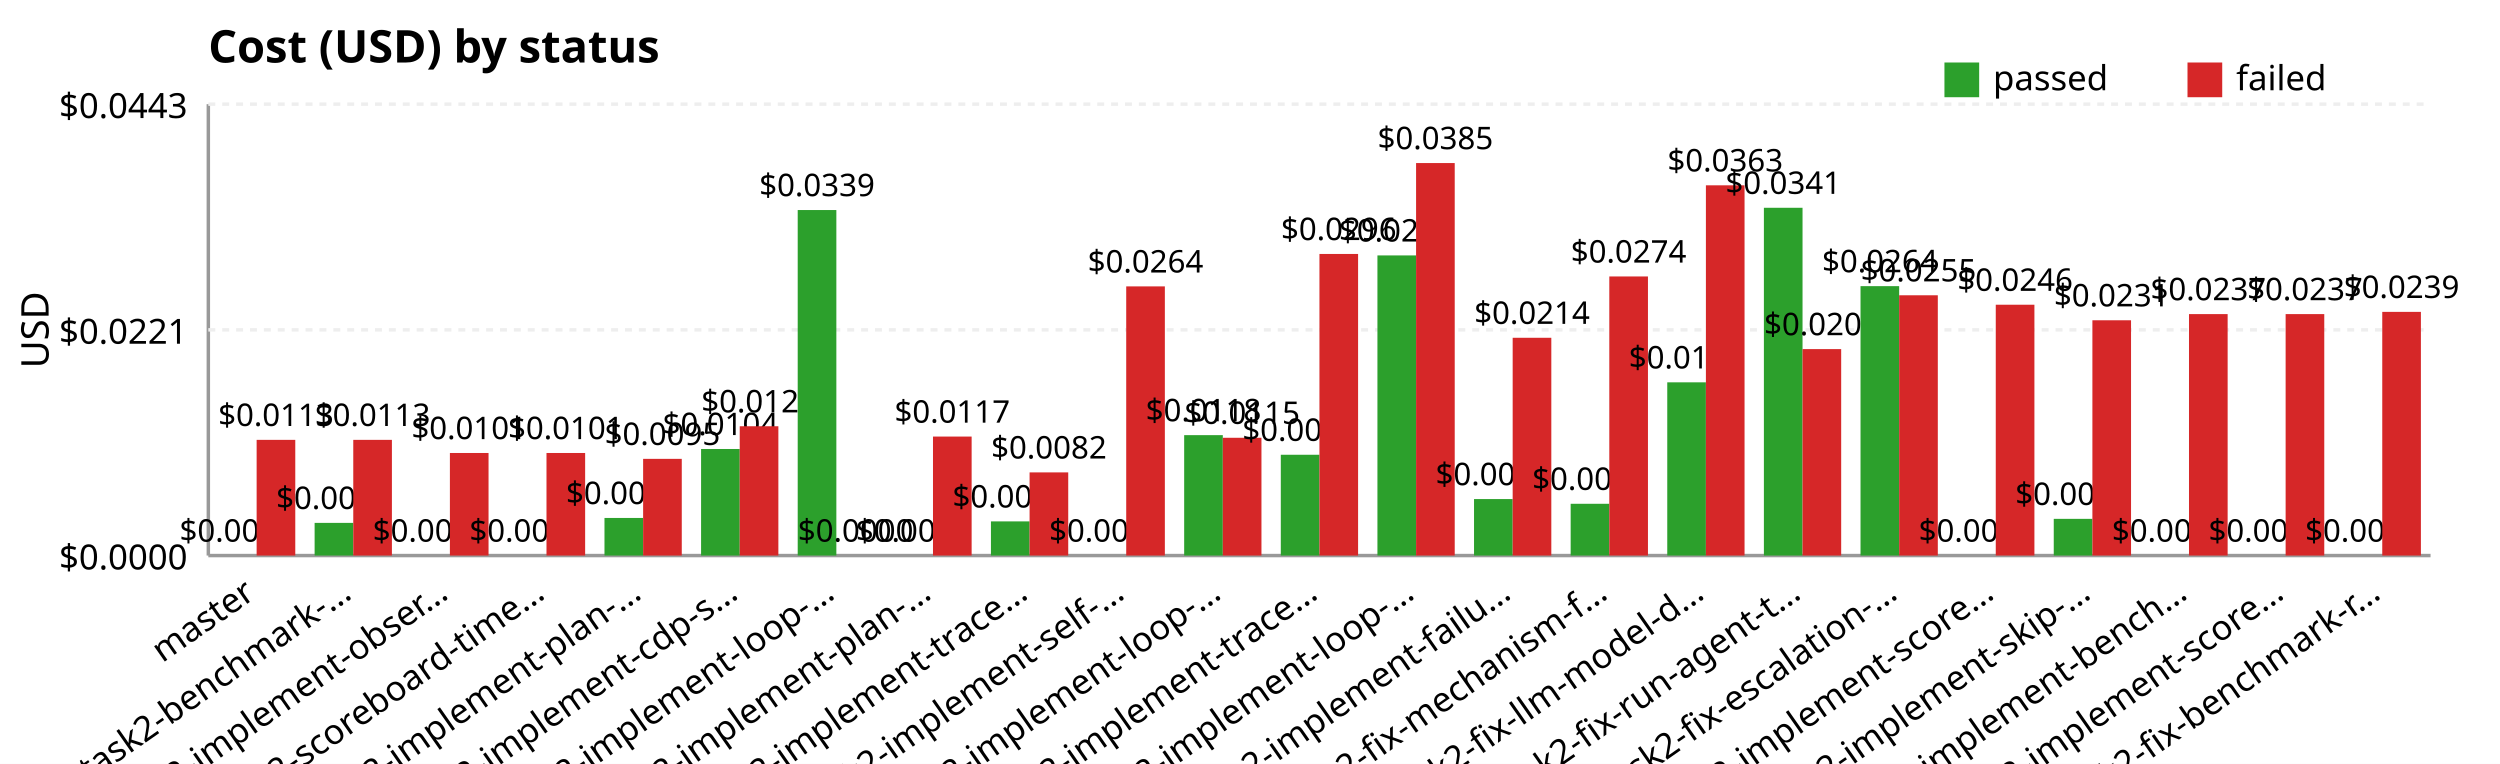
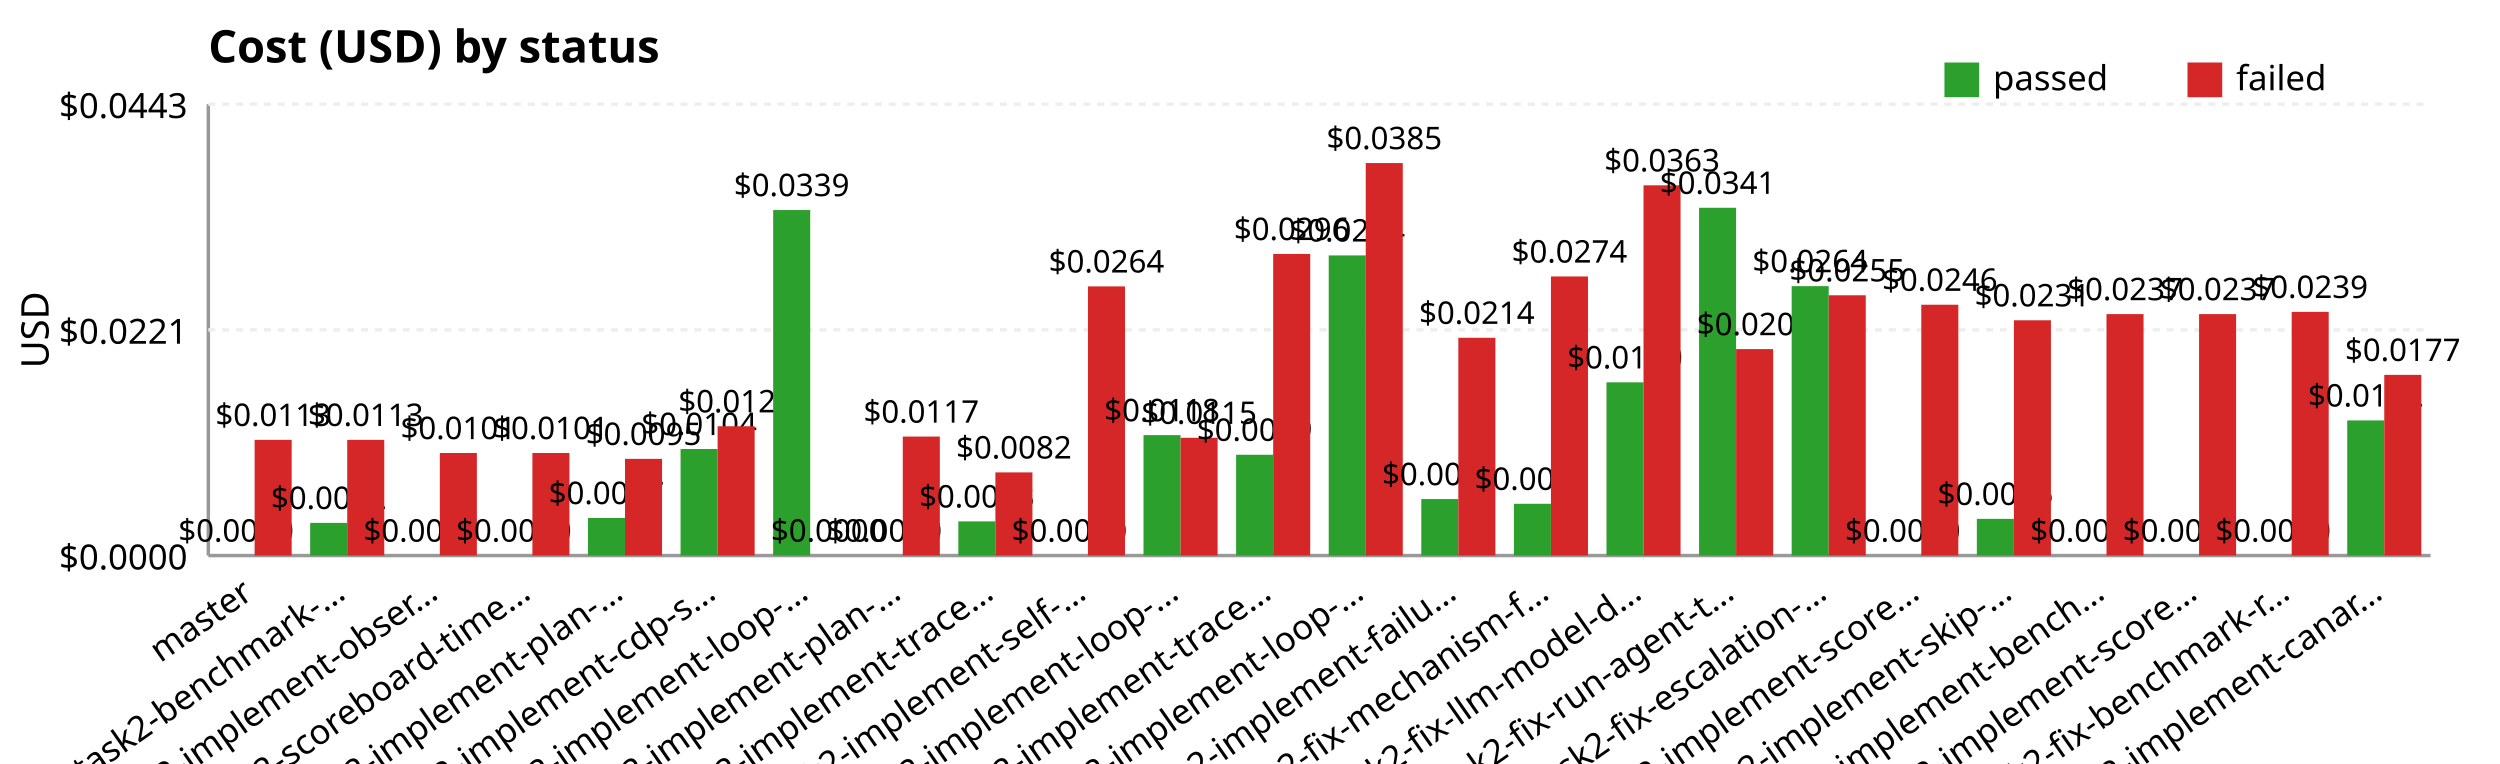
<svg xmlns="http://www.w3.org/2000/svg" viewBox="0 0 720 220" width="720" height="220" font-family="sans-serif">
  <rect width="100%" height="100%" fill="#fff" />
  <text x="60" y="18" font-size="13" font-weight="600">Cost (USD) by status</text>
  <line x1="60" y1="30" x2="60" y2="160" stroke="#999" />
  <line x1="60" y1="160" x2="700" y2="160" stroke="#999" />
  <text x="54" y="164.0" font-size="10" text-anchor="end" fill="#000">$0.0000</text>
  <text x="54" y="99.0" font-size="10" text-anchor="end" fill="#000">$0.0221</text>
  <line x1="60" y1="95.0" x2="700" y2="95.0" stroke="#eee" stroke-dasharray="2,2" />
  <text x="54" y="34.0" font-size="10" text-anchor="end" fill="#000">$0.0443</text>
  <line x1="60" y1="30.0" x2="700" y2="30.0" stroke="#eee" stroke-dasharray="2,2" />
  <text x="14" y="95.0" font-size="11" fill="#000" transform="rotate(-90 14 95.0)" text-anchor="middle">USD</text>
-   <rect x="62.78" y="160.00" width="11.13" height="0.00" fill="#2ca02c" />
-   <text x="68.35" y="156.00" font-size="9" text-anchor="middle" fill="#000">$0.0000</text>
-   <rect x="73.91" y="126.68" width="11.13" height="33.32" fill="#d62728" />
-   <text x="79.48" y="122.68" font-size="9" text-anchor="middle" fill="#000">$0.0113</text>
-   <text x="73.91" y="172" font-size="10" fill="#000" text-anchor="end" transform="rotate(-35 73.91 172)">master</text>
-   <rect x="90.61" y="150.59" width="11.13" height="9.41" fill="#2ca02c" />
-   <text x="96.17" y="146.59" font-size="9" text-anchor="middle" fill="#000">$0.0032</text>
-   <rect x="101.74" y="126.68" width="11.13" height="33.32" fill="#d62728" />
-   <text x="107.30" y="122.68" font-size="9" text-anchor="middle" fill="#000">$0.0113</text>
-   <text x="101.74" y="172" font-size="10" fill="#000" text-anchor="end" transform="rotate(-35 101.74 172)">feat-task2-benchmark-…</text>
-   <rect x="118.43" y="160.00" width="11.13" height="0.00" fill="#2ca02c" />
-   <text x="124.00" y="156.00" font-size="9" text-anchor="middle" fill="#000">$0.0000</text>
-   <rect x="129.57" y="130.46" width="11.13" height="29.54" fill="#d62728" />
-   <text x="135.13" y="126.46" font-size="9" text-anchor="middle" fill="#000">$0.0101</text>
-   <text x="129.57" y="172" font-size="10" fill="#000" text-anchor="end" transform="rotate(-35 129.57 172)">task2-implement-obser…</text>
-   <rect x="146.26" y="160.00" width="11.13" height="0.00" fill="#2ca02c" />
-   <text x="151.83" y="156.00" font-size="9" text-anchor="middle" fill="#000">$0.0000</text>
-   <rect x="157.39" y="130.46" width="11.13" height="29.54" fill="#d62728" />
-   <text x="162.96" y="126.46" font-size="9" text-anchor="middle" fill="#000">$0.0101</text>
-   <text x="157.39" y="172" font-size="10" fill="#000" text-anchor="end" transform="rotate(-35 157.39 172)">task2-scoreboard-time…</text>
-   <rect x="174.09" y="149.17" width="11.13" height="10.83" fill="#2ca02c" />
-   <text x="179.65" y="145.17" font-size="9" text-anchor="middle" fill="#000">$0.0037</text>
-   <rect x="185.22" y="132.15" width="11.13" height="27.85" fill="#d62728" />
-   <text x="190.78" y="128.15" font-size="9" text-anchor="middle" fill="#000">$0.0095</text>
-   <text x="185.22" y="172" font-size="10" fill="#000" text-anchor="end" transform="rotate(-35 185.22 172)">task2-implement-plan-…</text>
-   <rect x="201.91" y="129.31" width="11.13" height="30.69" fill="#2ca02c" />
-   <text x="207.48" y="125.31" font-size="9" text-anchor="middle" fill="#000">$0.0104</text>
-   <rect x="213.04" y="122.76" width="11.13" height="37.24" fill="#d62728" />
-   <text x="218.61" y="118.76" font-size="9" text-anchor="middle" fill="#000">$0.0127</text>
-   <text x="213.04" y="172" font-size="10" fill="#000" text-anchor="end" transform="rotate(-35 213.04 172)">task2-implement-cdp-s…</text>
-   <rect x="229.74" y="60.49" width="11.13" height="99.51" fill="#2ca02c" />
-   <text x="235.30" y="56.49" font-size="9" text-anchor="middle" fill="#000">$0.0339</text>
-   <rect x="240.87" y="160.00" width="11.13" height="0.00" fill="#d62728" />
-   <text x="246.43" y="156.00" font-size="9" text-anchor="middle" fill="#000">$0.0000</text>
-   <text x="240.87" y="172" font-size="10" fill="#000" text-anchor="end" transform="rotate(-35 240.87 172)">task2-implement-loop-…</text>
-   <rect x="257.57" y="160.00" width="11.13" height="0.00" fill="#2ca02c" />
-   <text x="263.13" y="156.00" font-size="9" text-anchor="middle" fill="#000">$0.0000</text>
-   <rect x="268.70" y="125.73" width="11.13" height="34.27" fill="#d62728" />
-   <text x="274.26" y="121.73" font-size="9" text-anchor="middle" fill="#000">$0.0117</text>
-   <text x="268.70" y="172" font-size="10" fill="#000" text-anchor="end" transform="rotate(-35 268.70 172)">task2-implement-plan-…</text>
-   <rect x="285.39" y="150.16" width="11.13" height="9.84" fill="#2ca02c" />
-   <text x="290.96" y="146.16" font-size="9" text-anchor="middle" fill="#000">$0.0033</text>
-   <rect x="296.52" y="136.05" width="11.13" height="23.95" fill="#d62728" />
-   <text x="302.09" y="132.05" font-size="9" text-anchor="middle" fill="#000">$0.0082</text>
-   <text x="296.52" y="172" font-size="10" fill="#000" text-anchor="end" transform="rotate(-35 296.52 172)">task2-implement-trace…</text>
-   <rect x="313.22" y="160.00" width="11.13" height="0.00" fill="#2ca02c" />
-   <text x="318.78" y="156.00" font-size="9" text-anchor="middle" fill="#000">$0.0000</text>
-   <rect x="324.35" y="82.48" width="11.13" height="77.52" fill="#d62728" />
-   <text x="329.91" y="78.48" font-size="9" text-anchor="middle" fill="#000">$0.0264</text>
-   <text x="324.35" y="172" font-size="10" fill="#000" text-anchor="end" transform="rotate(-35 324.35 172)">task2-implement-self-…</text>
-   <rect x="341.04" y="125.32" width="11.13" height="34.68" fill="#2ca02c" />
-   <text x="346.61" y="121.32" font-size="9" text-anchor="middle" fill="#000">$0.0118</text>
-   <rect x="352.17" y="126.08" width="11.13" height="33.92" fill="#d62728" />
-   <text x="357.74" y="122.08" font-size="9" text-anchor="middle" fill="#000">$0.0115</text>
-   <text x="352.17" y="172" font-size="10" fill="#000" text-anchor="end" transform="rotate(-35 352.17 172)">task2-implement-loop-…</text>
-   <rect x="368.87" y="130.97" width="11.13" height="29.03" fill="#2ca02c" />
-   <text x="374.43" y="126.97" font-size="9" text-anchor="middle" fill="#000">$0.0099</text>
-   <rect x="380.00" y="73.14" width="11.13" height="86.86" fill="#d62728" />
-   <text x="385.57" y="69.14" font-size="9" text-anchor="middle" fill="#000">$0.0296</text>
-   <text x="380.00" y="172" font-size="10" fill="#000" text-anchor="end" transform="rotate(-35 380.00 172)">task2-implement-trace…</text>
-   <rect x="396.70" y="73.56" width="11.13" height="86.44" fill="#2ca02c" />
-   <text x="402.26" y="69.56" font-size="9" text-anchor="middle" fill="#000">$0.0294</text>
-   <rect x="407.83" y="46.96" width="11.13" height="113.04" fill="#d62728" />
-   <text x="413.39" y="42.96" font-size="9" text-anchor="middle" fill="#000">$0.0385</text>
-   <text x="407.83" y="172" font-size="10" fill="#000" text-anchor="end" transform="rotate(-35 407.83 172)">task2-implement-loop-…</text>
-   <rect x="424.52" y="143.73" width="11.13" height="16.27" fill="#2ca02c" />
-   <text x="430.09" y="139.73" font-size="9" text-anchor="middle" fill="#000">$0.0055</text>
-   <rect x="435.65" y="97.28" width="11.13" height="62.72" fill="#d62728" />
-   <text x="441.22" y="93.28" font-size="9" text-anchor="middle" fill="#000">$0.0214</text>
-   <text x="435.65" y="172" font-size="10" fill="#000" text-anchor="end" transform="rotate(-35 435.65 172)">task2-implement-failu…</text>
-   <rect x="452.35" y="145.09" width="11.13" height="14.91" fill="#2ca02c" />
-   <text x="457.91" y="141.09" font-size="9" text-anchor="middle" fill="#000">$0.0051</text>
-   <rect x="463.48" y="79.62" width="11.13" height="80.38" fill="#d62728" />
-   <text x="469.04" y="75.62" font-size="9" text-anchor="middle" fill="#000">$0.0274</text>
-   <text x="463.48" y="172" font-size="10" fill="#000" text-anchor="end" transform="rotate(-35 463.48 172)">task2-fix-mechanism-f…</text>
-   <rect x="480.17" y="110.11" width="11.13" height="49.89" fill="#2ca02c" />
-   <text x="485.74" y="106.11" font-size="9" text-anchor="middle" fill="#000">$0.0170</text>
-   <rect x="491.30" y="53.37" width="11.13" height="106.63" fill="#d62728" />
-   <text x="496.87" y="49.37" font-size="9" text-anchor="middle" fill="#000">$0.0363</text>
-   <text x="491.30" y="172" font-size="10" fill="#000" text-anchor="end" transform="rotate(-35 491.30 172)">task2-fix-llm-model-d…</text>
-   <rect x="508.00" y="59.84" width="11.13" height="100.16" fill="#2ca02c" />
-   <text x="513.57" y="55.84" font-size="9" text-anchor="middle" fill="#000">$0.0341</text>
-   <rect x="519.13" y="100.54" width="11.13" height="59.46" fill="#d62728" />
-   <text x="524.70" y="96.54" font-size="9" text-anchor="middle" fill="#000">$0.0202</text>
-   <text x="519.13" y="172" font-size="10" fill="#000" text-anchor="end" transform="rotate(-35 519.13 172)">task2-fix-run-agent-t…</text>
-   <rect x="535.83" y="82.41" width="11.13" height="77.59" fill="#2ca02c" />
-   <text x="541.39" y="78.41" font-size="9" text-anchor="middle" fill="#000">$0.0264</text>
-   <rect x="546.96" y="85.04" width="11.13" height="74.96" fill="#d62728" />
-   <text x="552.52" y="81.04" font-size="9" text-anchor="middle" fill="#000">$0.0255</text>
-   <text x="546.96" y="172" font-size="10" fill="#000" text-anchor="end" transform="rotate(-35 546.96 172)">task2-fix-escalation-…</text>
-   <rect x="563.65" y="160.00" width="11.13" height="0.00" fill="#2ca02c" />
-   <text x="569.22" y="156.00" font-size="9" text-anchor="middle" fill="#000">$0.0000</text>
-   <rect x="574.78" y="87.76" width="11.13" height="72.24" fill="#d62728" />
-   <text x="580.35" y="83.76" font-size="9" text-anchor="middle" fill="#000">$0.0246</text>
-   <text x="574.78" y="172" font-size="10" fill="#000" text-anchor="end" transform="rotate(-35 574.78 172)">task2-implement-score…</text>
-   <rect x="591.48" y="149.43" width="11.13" height="10.57" fill="#2ca02c" />
-   <text x="597.04" y="145.43" font-size="9" text-anchor="middle" fill="#000">$0.0036</text>
-   <rect x="602.61" y="92.24" width="11.13" height="67.76" fill="#d62728" />
-   <text x="608.17" y="88.24" font-size="9" text-anchor="middle" fill="#000">$0.0231</text>
-   <text x="602.61" y="172" font-size="10" fill="#000" text-anchor="end" transform="rotate(-35 602.61 172)">task2-implement-skip-…</text>
-   <rect x="619.30" y="160.00" width="11.13" height="0.00" fill="#2ca02c" />
-   <text x="624.87" y="156.00" font-size="9" text-anchor="middle" fill="#000">$0.0000</text>
-   <rect x="630.43" y="90.46" width="11.13" height="69.54" fill="#d62728" />
-   <text x="636.00" y="86.46" font-size="9" text-anchor="middle" fill="#000">$0.0237</text>
-   <text x="630.43" y="172" font-size="10" fill="#000" text-anchor="end" transform="rotate(-35 630.43 172)">task2-implement-bench…</text>
-   <rect x="647.13" y="160.00" width="11.13" height="0.00" fill="#2ca02c" />
-   <text x="652.70" y="156.00" font-size="9" text-anchor="middle" fill="#000">$0.0000</text>
-   <rect x="658.26" y="90.46" width="11.13" height="69.54" fill="#d62728" />
-   <text x="663.83" y="86.46" font-size="9" text-anchor="middle" fill="#000">$0.0237</text>
-   <text x="658.26" y="172" font-size="10" fill="#000" text-anchor="end" transform="rotate(-35 658.26 172)">task2-implement-score…</text>
-   <rect x="674.96" y="160.00" width="11.13" height="0.00" fill="#2ca02c" />
-   <text x="680.52" y="156.00" font-size="9" text-anchor="middle" fill="#000">$0.0000</text>
-   <rect x="686.09" y="89.82" width="11.13" height="70.18" fill="#d62728" />
-   <text x="691.65" y="85.82" font-size="9" text-anchor="middle" fill="#000">$0.0239</text>
-   <text x="686.09" y="172" font-size="10" fill="#000" text-anchor="end" transform="rotate(-35 686.09 172)">task2-fix-benchmark-r…</text>
+   <rect x="62.67" y="160.00" width="10.67" height="0.00" fill="#2ca02c" />
+   <text x="68.00" y="156.00" font-size="9" text-anchor="middle" fill="#000">$0.0000</text>
+   <rect x="73.33" y="126.68" width="10.67" height="33.32" fill="#d62728" />
+   <text x="78.67" y="122.68" font-size="9" text-anchor="middle" fill="#000">$0.0113</text>
+   <text x="73.33" y="172" font-size="10" fill="#000" text-anchor="end" transform="rotate(-35 73.33 172)">master</text>
+   <rect x="89.33" y="150.59" width="10.67" height="9.41" fill="#2ca02c" />
+   <text x="94.67" y="146.59" font-size="9" text-anchor="middle" fill="#000">$0.0032</text>
+   <rect x="100.00" y="126.68" width="10.67" height="33.32" fill="#d62728" />
+   <text x="105.33" y="122.68" font-size="9" text-anchor="middle" fill="#000">$0.0113</text>
+   <text x="100.00" y="172" font-size="10" fill="#000" text-anchor="end" transform="rotate(-35 100.00 172)">feat-task2-benchmark-…</text>
+   <rect x="116.00" y="160.00" width="10.67" height="0.00" fill="#2ca02c" />
+   <text x="121.33" y="156.00" font-size="9" text-anchor="middle" fill="#000">$0.0000</text>
+   <rect x="126.67" y="130.46" width="10.67" height="29.54" fill="#d62728" />
+   <text x="132.00" y="126.46" font-size="9" text-anchor="middle" fill="#000">$0.0101</text>
+   <text x="126.67" y="172" font-size="10" fill="#000" text-anchor="end" transform="rotate(-35 126.67 172)">task2-implement-obser…</text>
+   <rect x="142.67" y="160.00" width="10.67" height="0.00" fill="#2ca02c" />
+   <text x="148.00" y="156.00" font-size="9" text-anchor="middle" fill="#000">$0.0000</text>
+   <rect x="153.33" y="130.46" width="10.67" height="29.54" fill="#d62728" />
+   <text x="158.67" y="126.46" font-size="9" text-anchor="middle" fill="#000">$0.0101</text>
+   <text x="153.33" y="172" font-size="10" fill="#000" text-anchor="end" transform="rotate(-35 153.33 172)">task2-scoreboard-time…</text>
+   <rect x="169.33" y="149.17" width="10.67" height="10.83" fill="#2ca02c" />
+   <text x="174.67" y="145.17" font-size="9" text-anchor="middle" fill="#000">$0.0037</text>
+   <rect x="180.00" y="132.15" width="10.67" height="27.85" fill="#d62728" />
+   <text x="185.33" y="128.15" font-size="9" text-anchor="middle" fill="#000">$0.0095</text>
+   <text x="180.00" y="172" font-size="10" fill="#000" text-anchor="end" transform="rotate(-35 180.00 172)">task2-implement-plan-…</text>
+   <rect x="196.00" y="129.31" width="10.67" height="30.69" fill="#2ca02c" />
+   <text x="201.33" y="125.31" font-size="9" text-anchor="middle" fill="#000">$0.0104</text>
+   <rect x="206.67" y="122.76" width="10.67" height="37.24" fill="#d62728" />
+   <text x="212.00" y="118.76" font-size="9" text-anchor="middle" fill="#000">$0.0127</text>
+   <text x="206.67" y="172" font-size="10" fill="#000" text-anchor="end" transform="rotate(-35 206.67 172)">task2-implement-cdp-s…</text>
+   <rect x="222.67" y="60.49" width="10.67" height="99.51" fill="#2ca02c" />
+   <text x="228.00" y="56.49" font-size="9" text-anchor="middle" fill="#000">$0.0339</text>
+   <rect x="233.33" y="160.00" width="10.67" height="0.00" fill="#d62728" />
+   <text x="238.67" y="156.00" font-size="9" text-anchor="middle" fill="#000">$0.0000</text>
+   <text x="233.33" y="172" font-size="10" fill="#000" text-anchor="end" transform="rotate(-35 233.33 172)">task2-implement-loop-…</text>
+   <rect x="249.33" y="160.00" width="10.67" height="0.00" fill="#2ca02c" />
+   <text x="254.67" y="156.00" font-size="9" text-anchor="middle" fill="#000">$0.0000</text>
+   <rect x="260.00" y="125.73" width="10.67" height="34.27" fill="#d62728" />
+   <text x="265.33" y="121.73" font-size="9" text-anchor="middle" fill="#000">$0.0117</text>
+   <text x="260.00" y="172" font-size="10" fill="#000" text-anchor="end" transform="rotate(-35 260.00 172)">task2-implement-plan-…</text>
+   <rect x="276.00" y="150.16" width="10.67" height="9.84" fill="#2ca02c" />
+   <text x="281.33" y="146.16" font-size="9" text-anchor="middle" fill="#000">$0.0033</text>
+   <rect x="286.67" y="136.05" width="10.67" height="23.95" fill="#d62728" />
+   <text x="292.00" y="132.05" font-size="9" text-anchor="middle" fill="#000">$0.0082</text>
+   <text x="286.67" y="172" font-size="10" fill="#000" text-anchor="end" transform="rotate(-35 286.67 172)">task2-implement-trace…</text>
+   <rect x="302.67" y="160.00" width="10.67" height="0.00" fill="#2ca02c" />
+   <text x="308.00" y="156.00" font-size="9" text-anchor="middle" fill="#000">$0.0000</text>
+   <rect x="313.33" y="82.48" width="10.67" height="77.52" fill="#d62728" />
+   <text x="318.67" y="78.48" font-size="9" text-anchor="middle" fill="#000">$0.0264</text>
+   <text x="313.33" y="172" font-size="10" fill="#000" text-anchor="end" transform="rotate(-35 313.33 172)">task2-implement-self-…</text>
+   <rect x="329.33" y="125.32" width="10.67" height="34.68" fill="#2ca02c" />
+   <text x="334.67" y="121.32" font-size="9" text-anchor="middle" fill="#000">$0.0118</text>
+   <rect x="340.00" y="126.08" width="10.67" height="33.92" fill="#d62728" />
+   <text x="345.33" y="122.08" font-size="9" text-anchor="middle" fill="#000">$0.0115</text>
+   <text x="340.00" y="172" font-size="10" fill="#000" text-anchor="end" transform="rotate(-35 340.00 172)">task2-implement-loop-…</text>
+   <rect x="356.00" y="130.97" width="10.67" height="29.03" fill="#2ca02c" />
+   <text x="361.33" y="126.97" font-size="9" text-anchor="middle" fill="#000">$0.0099</text>
+   <rect x="366.67" y="73.14" width="10.67" height="86.86" fill="#d62728" />
+   <text x="372.00" y="69.14" font-size="9" text-anchor="middle" fill="#000">$0.0296</text>
+   <text x="366.67" y="172" font-size="10" fill="#000" text-anchor="end" transform="rotate(-35 366.67 172)">task2-implement-trace…</text>
+   <rect x="382.67" y="73.56" width="10.67" height="86.44" fill="#2ca02c" />
+   <text x="388.00" y="69.56" font-size="9" text-anchor="middle" fill="#000">$0.0294</text>
+   <rect x="393.33" y="46.96" width="10.67" height="113.04" fill="#d62728" />
+   <text x="398.67" y="42.96" font-size="9" text-anchor="middle" fill="#000">$0.0385</text>
+   <text x="393.33" y="172" font-size="10" fill="#000" text-anchor="end" transform="rotate(-35 393.33 172)">task2-implement-loop-…</text>
+   <rect x="409.33" y="143.73" width="10.67" height="16.27" fill="#2ca02c" />
+   <text x="414.67" y="139.73" font-size="9" text-anchor="middle" fill="#000">$0.0055</text>
+   <rect x="420.00" y="97.28" width="10.67" height="62.72" fill="#d62728" />
+   <text x="425.33" y="93.28" font-size="9" text-anchor="middle" fill="#000">$0.0214</text>
+   <text x="420.00" y="172" font-size="10" fill="#000" text-anchor="end" transform="rotate(-35 420.00 172)">task2-implement-failu…</text>
+   <rect x="436.00" y="145.09" width="10.67" height="14.91" fill="#2ca02c" />
+   <text x="441.33" y="141.09" font-size="9" text-anchor="middle" fill="#000">$0.0051</text>
+   <rect x="446.67" y="79.62" width="10.67" height="80.38" fill="#d62728" />
+   <text x="452.00" y="75.62" font-size="9" text-anchor="middle" fill="#000">$0.0274</text>
+   <text x="446.67" y="172" font-size="10" fill="#000" text-anchor="end" transform="rotate(-35 446.67 172)">task2-fix-mechanism-f…</text>
+   <rect x="462.67" y="110.11" width="10.67" height="49.89" fill="#2ca02c" />
+   <text x="468.00" y="106.11" font-size="9" text-anchor="middle" fill="#000">$0.0170</text>
+   <rect x="473.33" y="53.37" width="10.67" height="106.63" fill="#d62728" />
+   <text x="478.67" y="49.37" font-size="9" text-anchor="middle" fill="#000">$0.0363</text>
+   <text x="473.33" y="172" font-size="10" fill="#000" text-anchor="end" transform="rotate(-35 473.33 172)">task2-fix-llm-model-d…</text>
+   <rect x="489.33" y="59.84" width="10.67" height="100.16" fill="#2ca02c" />
+   <text x="494.67" y="55.84" font-size="9" text-anchor="middle" fill="#000">$0.0341</text>
+   <rect x="500.00" y="100.54" width="10.67" height="59.46" fill="#d62728" />
+   <text x="505.33" y="96.54" font-size="9" text-anchor="middle" fill="#000">$0.0202</text>
+   <text x="500.00" y="172" font-size="10" fill="#000" text-anchor="end" transform="rotate(-35 500.00 172)">task2-fix-run-agent-t…</text>
+   <rect x="516.00" y="82.41" width="10.67" height="77.59" fill="#2ca02c" />
+   <text x="521.33" y="78.41" font-size="9" text-anchor="middle" fill="#000">$0.0264</text>
+   <rect x="526.67" y="85.04" width="10.67" height="74.96" fill="#d62728" />
+   <text x="532.00" y="81.04" font-size="9" text-anchor="middle" fill="#000">$0.0255</text>
+   <text x="526.67" y="172" font-size="10" fill="#000" text-anchor="end" transform="rotate(-35 526.67 172)">task2-fix-escalation-…</text>
+   <rect x="542.67" y="160.00" width="10.67" height="0.00" fill="#2ca02c" />
+   <text x="548.00" y="156.00" font-size="9" text-anchor="middle" fill="#000">$0.0000</text>
+   <rect x="553.33" y="87.76" width="10.67" height="72.24" fill="#d62728" />
+   <text x="558.67" y="83.76" font-size="9" text-anchor="middle" fill="#000">$0.0246</text>
+   <text x="553.33" y="172" font-size="10" fill="#000" text-anchor="end" transform="rotate(-35 553.33 172)">task2-implement-score…</text>
+   <rect x="569.33" y="149.43" width="10.67" height="10.57" fill="#2ca02c" />
+   <text x="574.67" y="145.43" font-size="9" text-anchor="middle" fill="#000">$0.0036</text>
+   <rect x="580.00" y="92.24" width="10.67" height="67.76" fill="#d62728" />
+   <text x="585.33" y="88.24" font-size="9" text-anchor="middle" fill="#000">$0.0231</text>
+   <text x="580.00" y="172" font-size="10" fill="#000" text-anchor="end" transform="rotate(-35 580.00 172)">task2-implement-skip-…</text>
+   <rect x="596.00" y="160.00" width="10.67" height="0.00" fill="#2ca02c" />
+   <text x="601.33" y="156.00" font-size="9" text-anchor="middle" fill="#000">$0.0000</text>
+   <rect x="606.67" y="90.46" width="10.67" height="69.54" fill="#d62728" />
+   <text x="612.00" y="86.46" font-size="9" text-anchor="middle" fill="#000">$0.0237</text>
+   <text x="606.67" y="172" font-size="10" fill="#000" text-anchor="end" transform="rotate(-35 606.67 172)">task2-implement-bench…</text>
+   <rect x="622.67" y="160.00" width="10.67" height="0.00" fill="#2ca02c" />
+   <text x="628.00" y="156.00" font-size="9" text-anchor="middle" fill="#000">$0.0000</text>
+   <rect x="633.33" y="90.46" width="10.67" height="69.54" fill="#d62728" />
+   <text x="638.67" y="86.46" font-size="9" text-anchor="middle" fill="#000">$0.0237</text>
+   <text x="633.33" y="172" font-size="10" fill="#000" text-anchor="end" transform="rotate(-35 633.33 172)">task2-implement-score…</text>
+   <rect x="649.33" y="160.00" width="10.67" height="0.00" fill="#2ca02c" />
+   <text x="654.67" y="156.00" font-size="9" text-anchor="middle" fill="#000">$0.0000</text>
+   <rect x="660.00" y="89.82" width="10.67" height="70.18" fill="#d62728" />
+   <text x="665.33" y="85.82" font-size="9" text-anchor="middle" fill="#000">$0.0239</text>
+   <text x="660.00" y="172" font-size="10" fill="#000" text-anchor="end" transform="rotate(-35 660.00 172)">task2-fix-benchmark-r…</text>
+   <rect x="676.00" y="121.08" width="10.67" height="38.92" fill="#2ca02c" />
+   <text x="681.33" y="117.08" font-size="9" text-anchor="middle" fill="#000">$0.0132</text>
+   <rect x="686.67" y="107.96" width="10.67" height="52.04" fill="#d62728" />
+   <text x="692.00" y="103.96" font-size="9" text-anchor="middle" fill="#000">$0.0177</text>
+   <text x="686.67" y="172" font-size="10" fill="#000" text-anchor="end" transform="rotate(-35 686.67 172)">task2-implement-canar…</text>
  <rect x="560" y="18" width="10" height="10" fill="#2ca02c" />
  <text x="574" y="26" font-size="10" fill="#000">passed</text>
  <rect x="630" y="18" width="10" height="10" fill="#d62728" />
  <text x="644" y="26" font-size="10" fill="#000">failed</text>
</svg>
